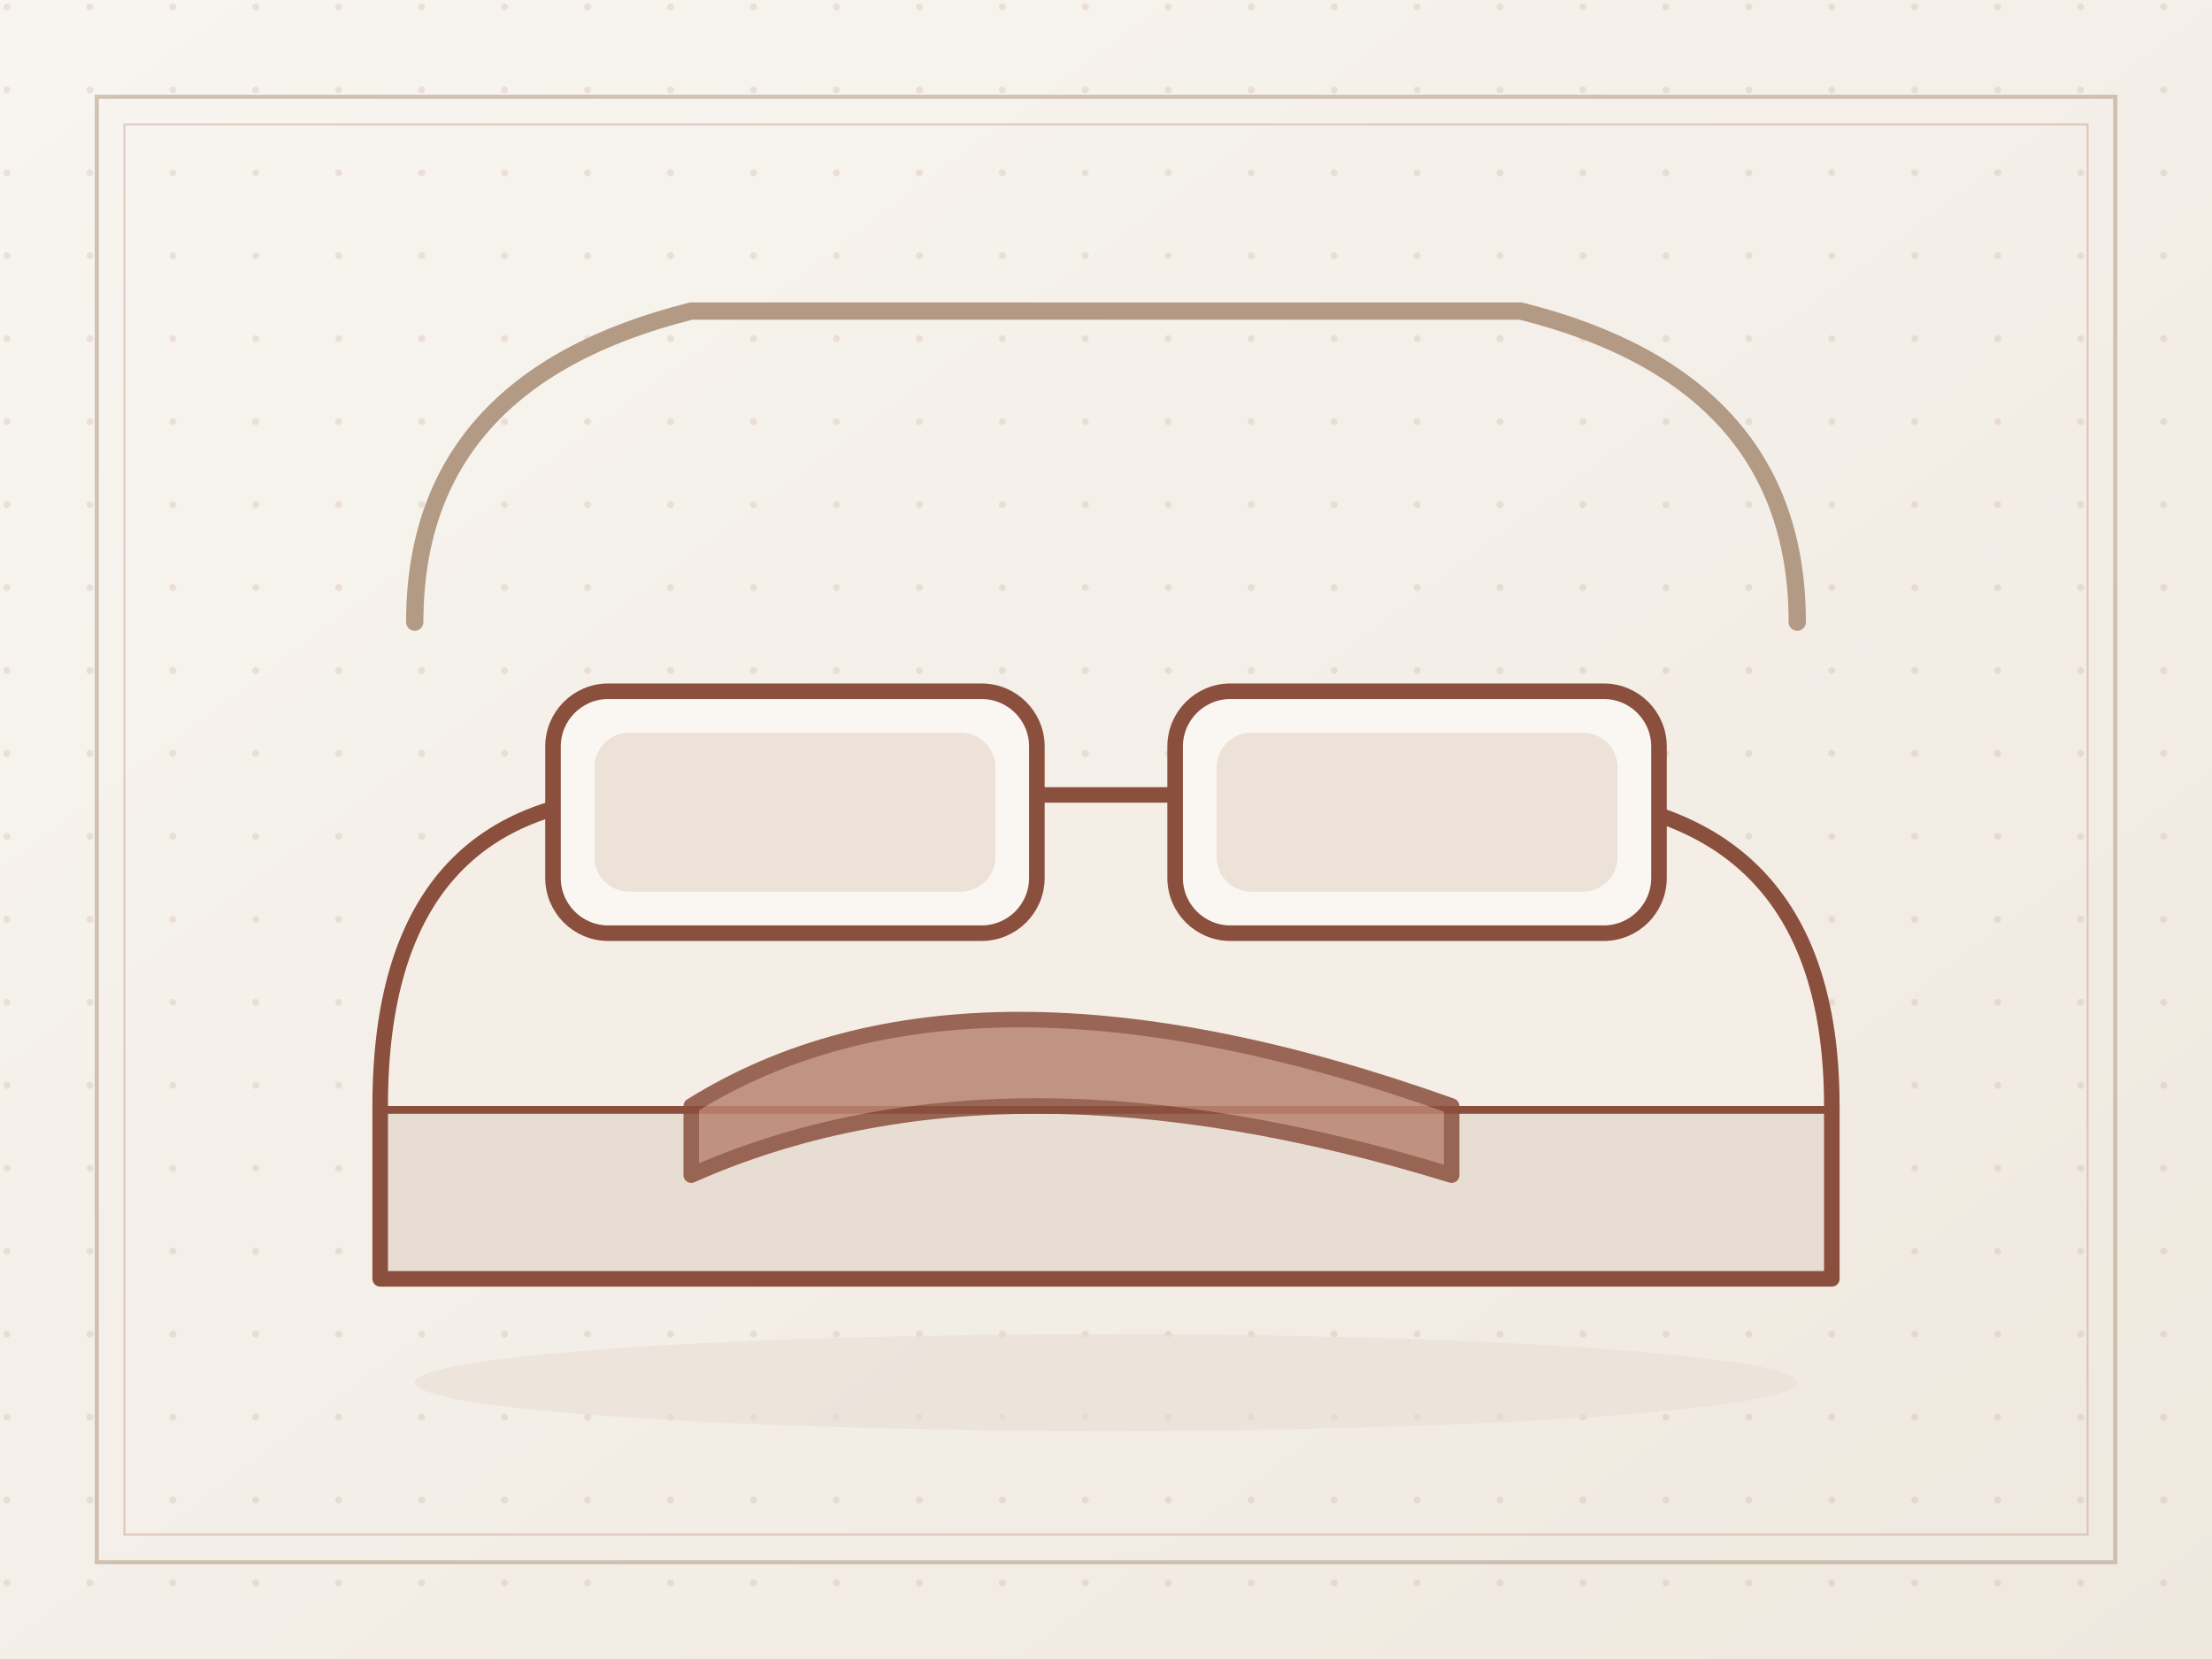
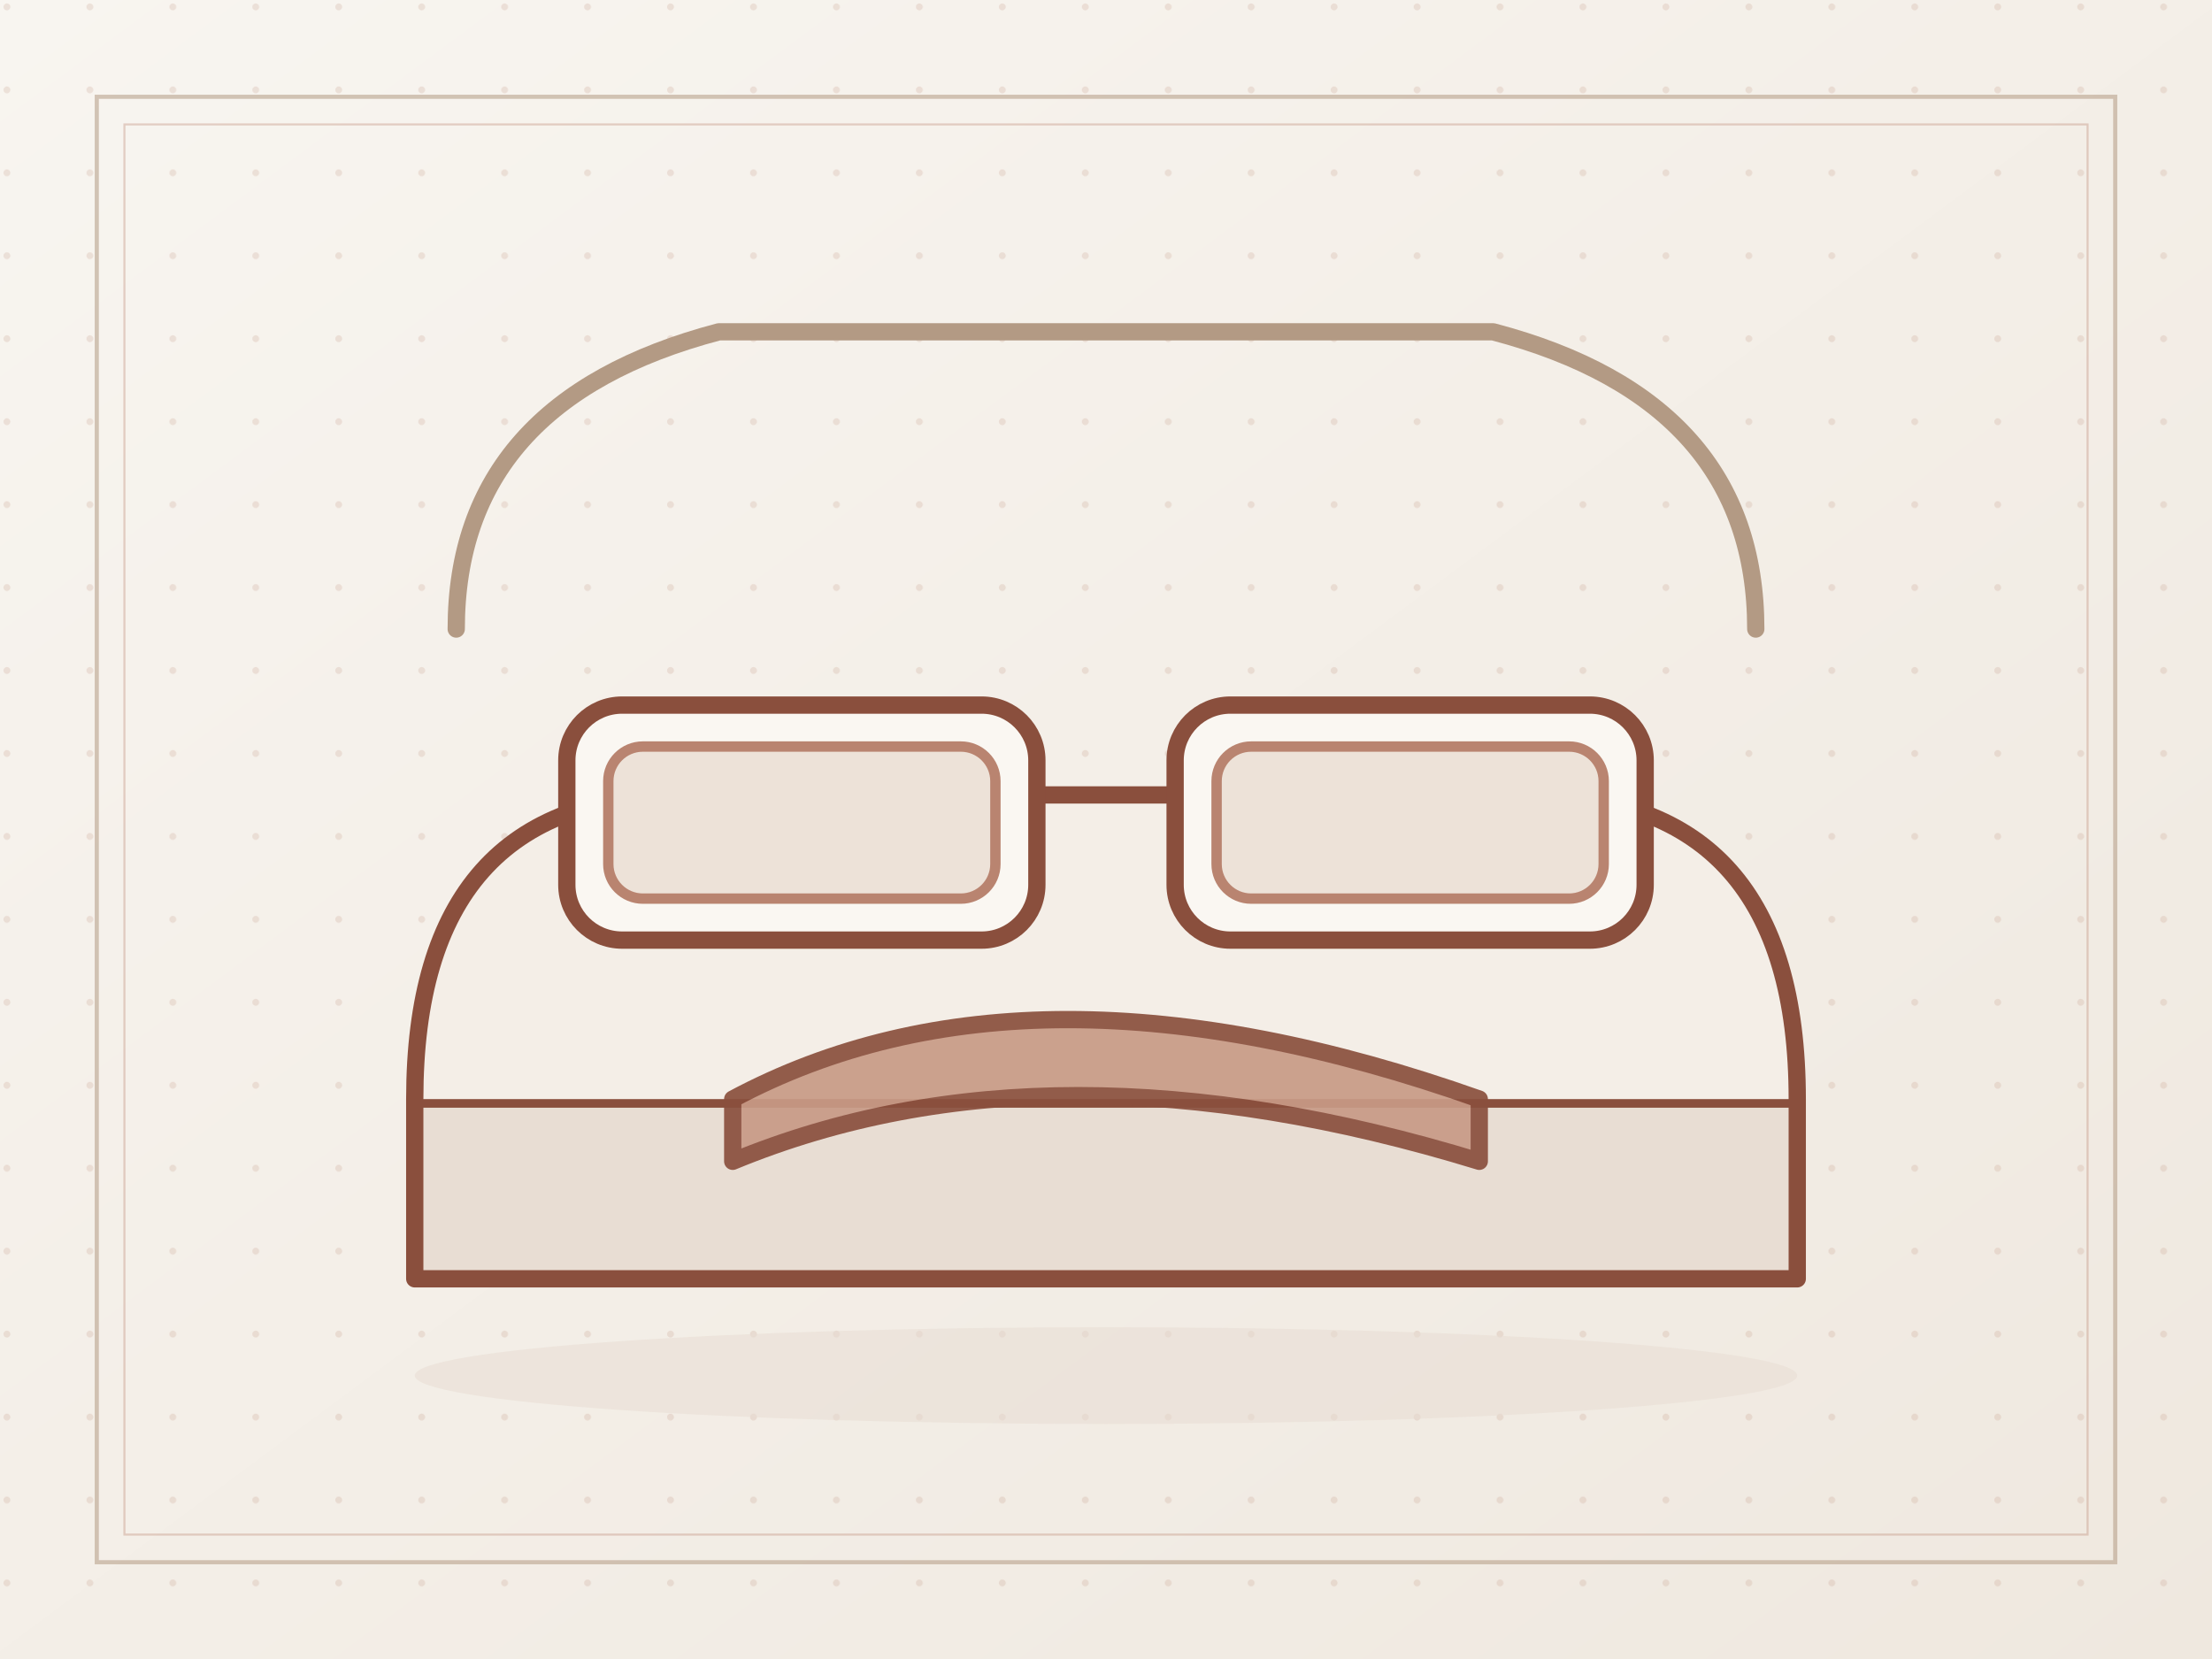
<svg xmlns="http://www.w3.org/2000/svg" viewBox="0 0 640 480" width="640" height="480" role="img">
  <defs>
    <linearGradient id="bg" x1="0" y1="0" x2="1" y2="1">
      <stop offset="0%" stop-color="#F8F5F0" />
      <stop offset="100%" stop-color="#EFE8DF" />
    </linearGradient>
    <pattern id="dots" width="24" height="24" patternUnits="userSpaceOnUse">
      <circle cx="2" cy="2" r="1" fill="#B98470" opacity="0.18" />
    </pattern>
  </defs>
  <rect width="640" height="480" fill="url(#bg)" />
  <rect width="640" height="480" fill="url(#dots)" />
  <rect x="28" y="28" width="584" height="424" fill="none" stroke="#B39A84" stroke-width="1.2" opacity="0.55" />
  <rect x="36" y="36" width="568" height="408" fill="none" stroke="#B98470" stroke-width="0.6" opacity="0.35" />
-   <g transform="translate(320 250)" fill="none" stroke="#8A4F3D" stroke-width="4.5" stroke-linecap="round" stroke-linejoin="round">
-     <ellipse cx="0" cy="150" rx="200" ry="14" fill="#E8DDD3" stroke="none" opacity="0.55" />
-     <path d="M-210 70 h420 v50 h-420 z" fill="#E8DDD3" />
-     <path d="M-210 70 q0 -90 80 -90 h250 q90 0 90 90" fill="#F4EEE7" />
-     <path d="M-120 70 q80 -50 220 0 v20 q-130 -40 -220 0 z" fill="#B98470" opacity="0.85" />
-     <rect x="-160" y="-50" width="140" height="70" rx="16" fill="#FAF7F2" />
-     <rect x="20" y="-50" width="140" height="70" rx="16" fill="#FAF7F2" />
-     <rect x="-148" y="-38" width="116" height="46" rx="10" fill="#EDE2D8" stroke="none" />
-     <rect x="32" y="-38" width="116" height="46" rx="10" fill="#EDE2D8" stroke="none" />
-     <path d="M-200 -70 q0 -70 80 -90 h240 q80 20 80 90" fill="none" stroke="#B39A84" stroke-width="5" />
+   <g transform="translate(320 250)" fill="none" stroke="#8A4F3D" stroke-width="5" stroke-linecap="round" stroke-linejoin="round">
+     <ellipse cx="0" cy="148" rx="200" ry="14" fill="#E8DDD3" stroke="none" opacity="0.55" />
+     <path d="M-200 68 h400 v52 h-400 z" fill="#E8DDD3" />
+     <path d="M-200 68 q0 -88 78 -88 h244 q78 0 78 88" fill="#F4EEE7" />
+     <path d="M-108 68 q86 -46 216 0 v18 q-124 -38 -216 0 z" fill="#C89A86" opacity="0.92" />
+     <rect x="-156" y="-46" width="136" height="68" rx="16" fill="#FAF7F2" />
+     <rect x="20" y="-46" width="136" height="68" rx="16" fill="#FAF7F2" />
+     <rect x="-144" y="-34" width="112" height="44" rx="10" fill="#EDE2D8" stroke="#B98470" stroke-width="3" />
+     <rect x="32" y="-34" width="112" height="44" rx="10" fill="#EDE2D8" stroke="#B98470" stroke-width="3" />
+     <path d="M-188 -68 q0 -66 76 -86 h224 q76 20 76 86" fill="none" stroke="#B39A84" stroke-width="5" />
  </g>
</svg>
